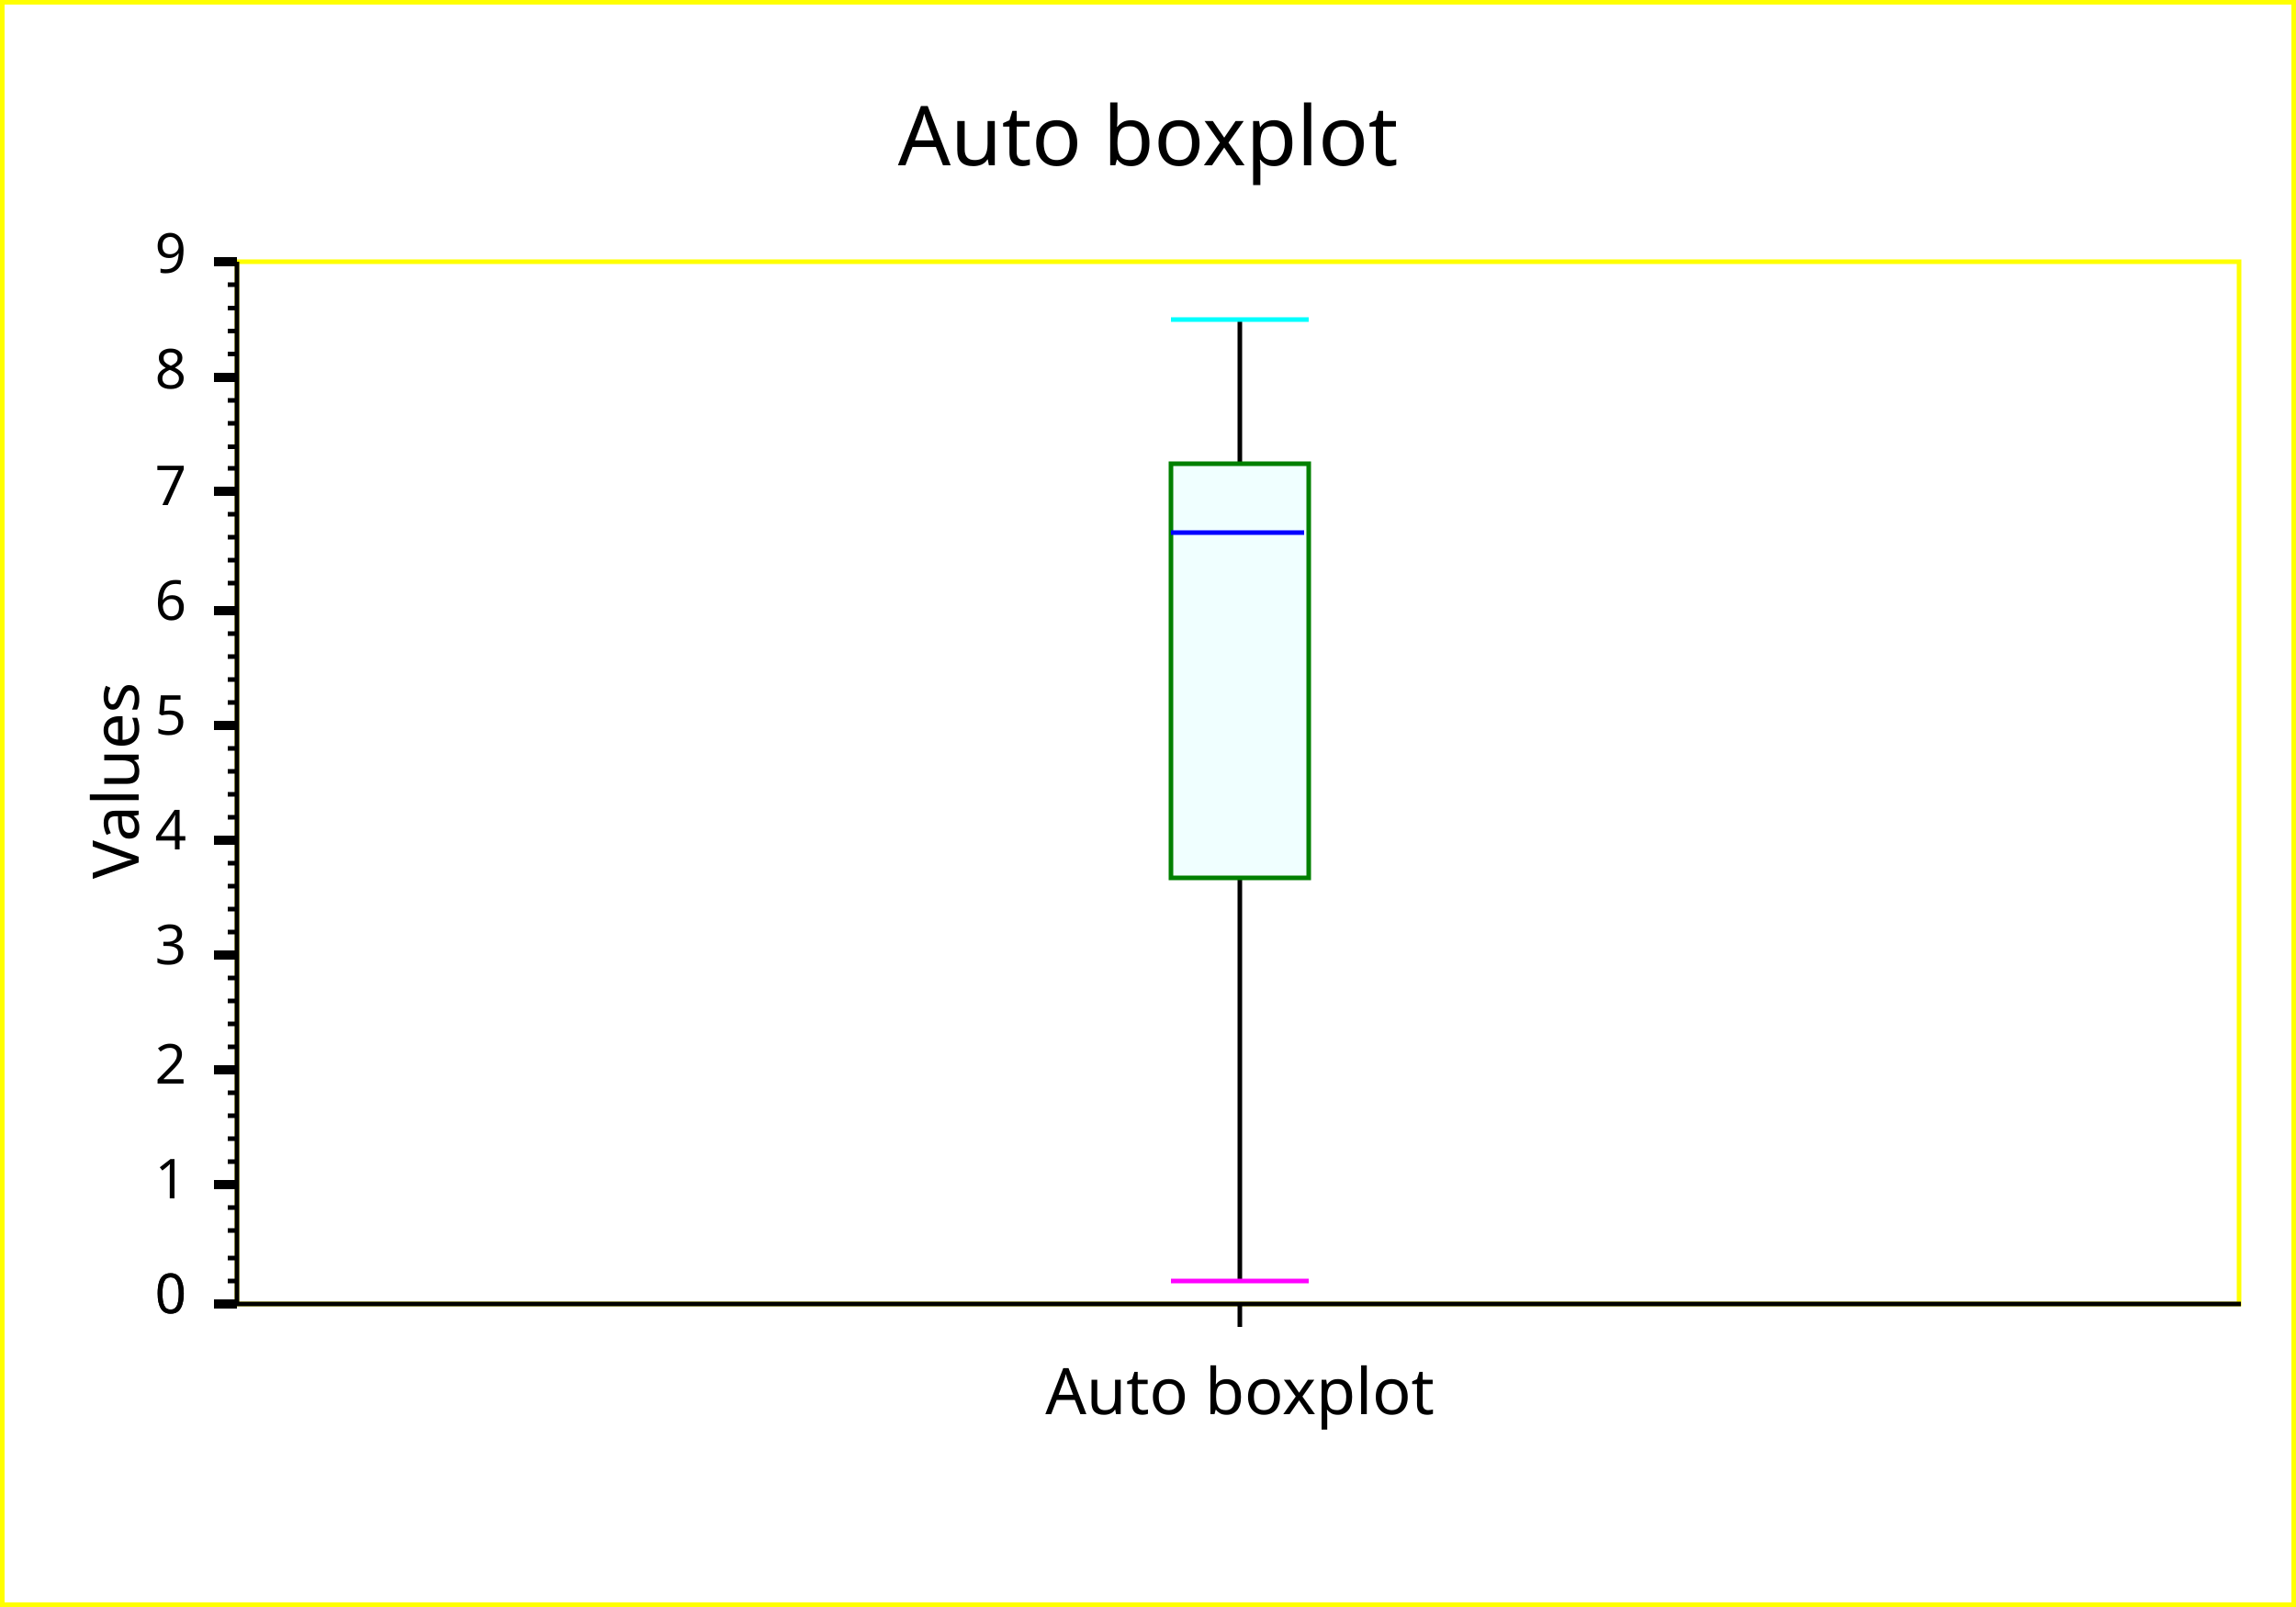
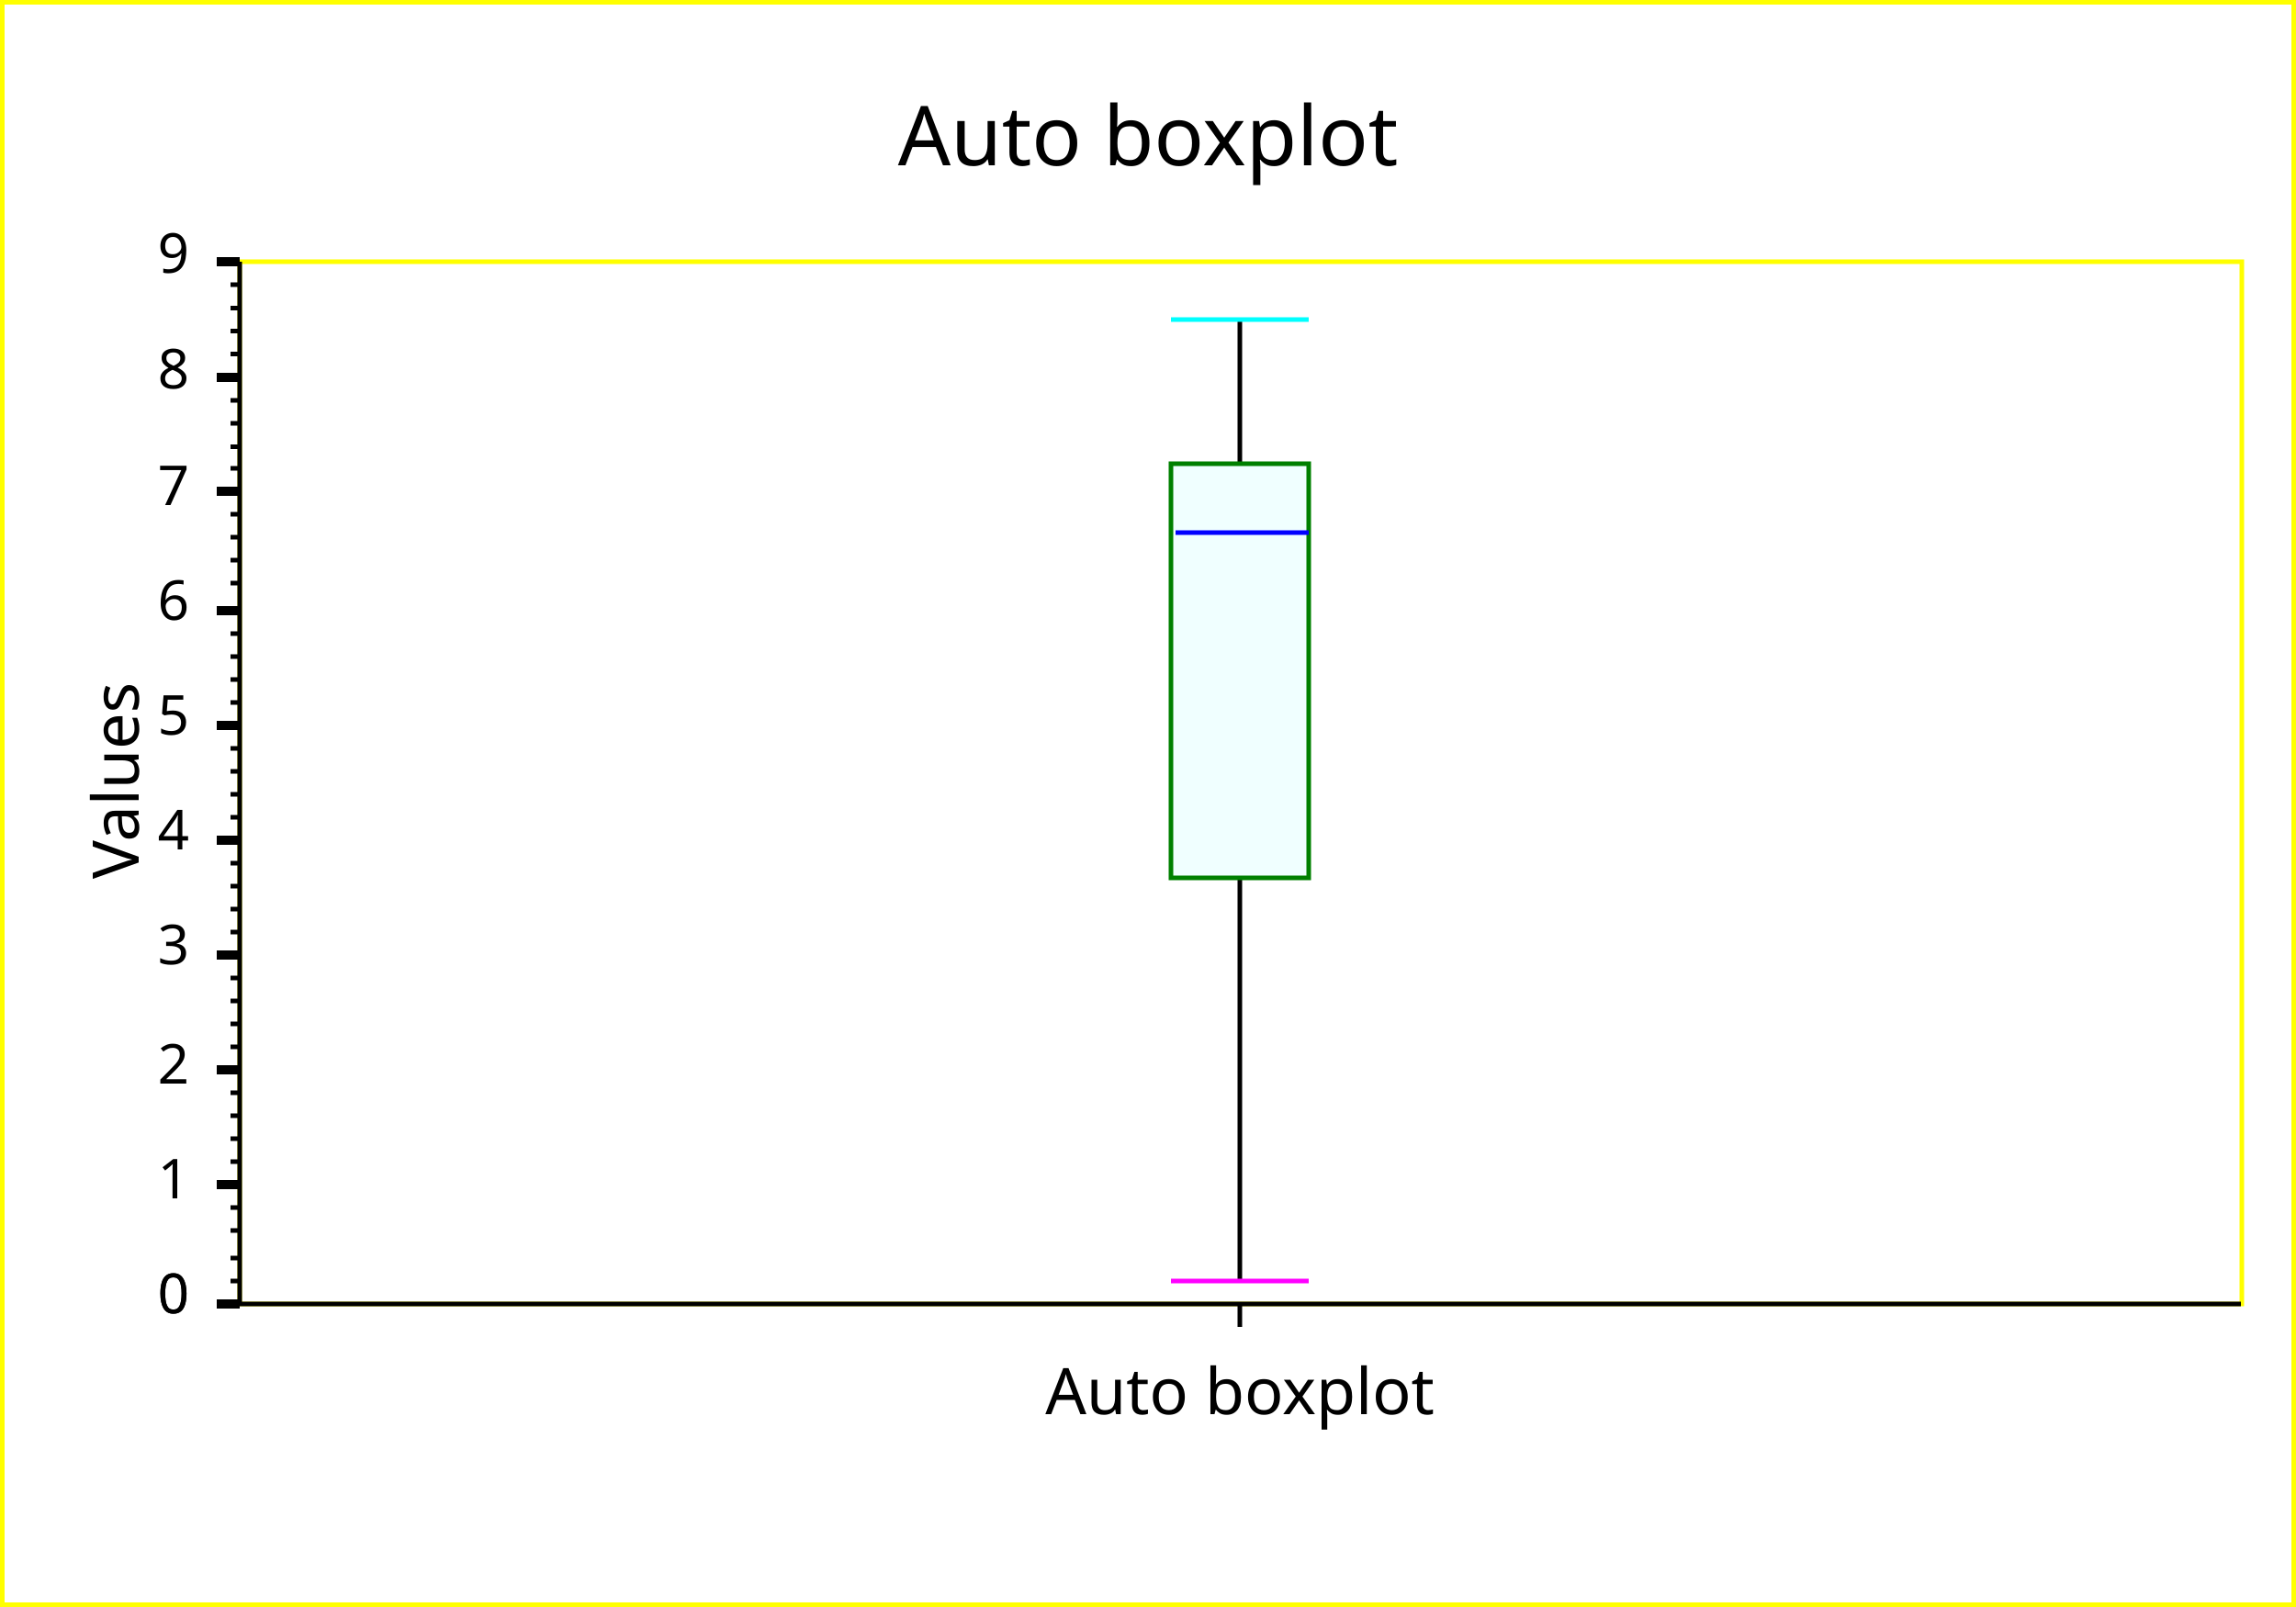
<svg xmlns="http://www.w3.org/2000/svg" width="500" height="350" version="1.1">
  <clipPath id="plot_window">
-     <rect x="46.6" y="52" width="441" height="232" />
+     <rect x="47.2" y="52" width="441" height="232" />
  </clipPath>
  <g id="imageBackground" stroke="rgb(255,255,0)" fill="rgb(255,255,255)" stroke-width="2">
    <rect x="0" y="0" width="500" height="350" />
  </g>
  <g id="plotBackground" stroke="rgb(255,255,0)" fill="rgb(255,255,255)" stroke-width="1">
-     <rect x="51.6" y="57" width="436" height="227" />
+     <rect x="52.2" y="57" width="436" height="227" />
  </g>
  <g id="X-axis" stroke="rgb(0,0,0)" stroke-width="1">
-     <line x1="51.6" y1="284" x2="488" y2="284" />
+     <line x1="52.2" y1="284" x2="488" y2="284" />
  </g>
  <g id="Y-axis" stroke="rgb(0,0,0)" stroke-width="1">
-     <line x1="51.6" y1="284" x2="51.6" y2="57" />
+     <line x1="52.2" y1="284" x2="52.2" y2="57" />
  </g>
  <g id="xMajorTicks" stroke="rgb(0,0,0)" stroke-width="1">
    <path d="M270,284 L270,289 " fill="none" />
  </g>
  <g id="yMajorTicks" stroke="rgb(0,0,0)" stroke-width="2">
-     <path d="M46.6,284 L51.6,284 M46.6,258 L51.6,258 M46.6,233 L51.6,233 M46.6,208 L51.6,208 M46.6,183 L51.6,183 M46.6,158 L51.6,158 M46.6,133 L51.6,133 M46.6,107 L51.6,107 M46.6,82.2 L51.6,82.2 M46.6,57 L51.6,57 M46.6,284 L51.6,284 " fill="none" />
+     <path d="M47.2,284 L52.2,284 M47.2,258 L52.2,258 M47.2,233 L52.2,233 M47.2,208 L52.2,208 M47.2,183 L52.2,183 M47.2,158 L52.2,158 M47.2,133 L52.2,133 M47.2,107 L52.2,107 M47.2,82.2 L52.2,82.2 M47.2,57 L52.2,57 M47.2,284 L52.2,284 " fill="none" />
  </g>
  <g id="yMinorTicks" stroke="rgb(0,0,0)" stroke-width="1">
-     <path d="M49.6,279 L51.6,279 M49.6,274 L51.6,274 M49.6,268 L51.6,268 M49.6,263 L51.6,263 M49.6,253 L51.6,253 M49.6,248 L51.6,248 M49.6,243 L51.6,243 M49.6,238 L51.6,238 M49.6,228 L51.6,228 M49.6,223 L51.6,223 M49.6,218 L51.6,218 M49.6,213 L51.6,213 M49.6,203 L51.6,203 M49.6,198 L51.6,198 M49.6,193 L51.6,193 M49.6,188 L51.6,188 M49.6,178 L51.6,178 M49.6,173 L51.6,173 M49.6,168 L51.6,168 M49.6,163 L51.6,163 M49.6,153 L51.6,153 M49.6,148 L51.6,148 M49.6,143 L51.6,143 M49.6,138 L51.6,138 M49.6,127 L51.6,127 M49.6,122 L51.6,122 M49.6,117 L51.6,117 M49.6,112 L51.6,112 M49.6,102 L51.6,102 M49.6,97.3 L51.6,97.3 M49.6,92.2 L51.6,92.2 M49.6,87.2 L51.6,87.2 M49.6,77.1 L51.6,77.1 M49.6,72.1 L51.6,72.1 M49.6,67.1 L51.6,67.1 M49.6,62 L51.6,62 M49.6,284 L51.6,284 " fill="none" />
+     <path d="M50.2,279 L52.2,279 M50.2,274 L52.2,274 M50.2,268 L52.2,268 M50.2,263 L52.2,263 M50.2,253 L52.2,253 M50.2,248 L52.2,248 M50.2,243 L52.2,243 M50.2,238 L52.2,238 M50.2,228 L52.2,228 M50.2,223 L52.2,223 M50.2,218 L52.2,218 M50.2,213 L52.2,213 M50.2,203 L52.2,203 M50.2,198 L52.2,198 M50.2,193 L52.2,193 M50.2,188 L52.2,188 M50.2,178 L52.2,178 M50.2,173 L52.2,173 M50.2,168 L52.2,168 M50.2,163 L52.2,163 M50.2,153 L52.2,153 M50.2,148 L52.2,148 M50.2,143 L52.2,143 M50.2,138 L52.2,138 M50.2,127 L52.2,127 M50.2,122 L52.2,122 M50.2,117 L52.2,117 M50.2,112 L52.2,112 M50.2,102 L52.2,102 M50.2,97.3 L52.2,97.3 M50.2,92.2 L52.2,92.2 M50.2,87.2 L52.2,87.2 M50.2,77.1 L52.2,77.1 M50.2,72.1 L52.2,72.1 M50.2,67.1 L52.2,67.1 M50.2,62 L52.2,62 M50.2,284 L52.2,284 " fill="none" />
  </g>
  <g id="YGrid" stroke="rgb(200,220,255)" stroke-width="1" />
  <g id="yMinorGrid" stroke="rgb(200,220,255)" stroke-width="0.5" />
  <g id="valueLabels" fill="rgb(0,0,0)">
    <text x="270" y="308" text-anchor="middle" font-size="14" font-family="Lucida Sans Unicode">Auto boxplot</text>
-     <text x="40.6" y="286" text-anchor="end" font-size="12" font-family="Lucida Sans Unicode">0</text>
-     <text x="40.6" y="261" text-anchor="end" font-size="12" font-family="Lucida Sans Unicode">1</text>
-     <text x="40.6" y="236" text-anchor="end" font-size="12" font-family="Lucida Sans Unicode">2</text>
-     <text x="40.6" y="210" text-anchor="end" font-size="12" font-family="Lucida Sans Unicode">3</text>
-     <text x="40.6" y="185" text-anchor="end" font-size="12" font-family="Lucida Sans Unicode">4</text>
-     <text x="40.6" y="160" text-anchor="end" font-size="12" font-family="Lucida Sans Unicode">5</text>
-     <text x="40.6" y="135" text-anchor="end" font-size="12" font-family="Lucida Sans Unicode">6</text>
-     <text x="40.6" y="110" text-anchor="end" font-size="12" font-family="Lucida Sans Unicode">7</text>
-     <text x="40.6" y="84.6" text-anchor="end" font-size="12" font-family="Lucida Sans Unicode">8</text>
-     <text x="40.6" y="59.4" text-anchor="end" font-size="12" font-family="Lucida Sans Unicode">9</text>
-     <text x="40.6" y="286" text-anchor="end" font-size="12" font-family="Lucida Sans Unicode">0</text>
+     <text x="41.2" y="286" text-anchor="end" font-size="12" font-family="Lucida Sans Unicode">0</text>
+     <text x="41.2" y="261" text-anchor="end" font-size="12" font-family="Lucida Sans Unicode">1</text>
+     <text x="41.2" y="236" text-anchor="end" font-size="12" font-family="Lucida Sans Unicode">2</text>
+     <text x="41.2" y="210" text-anchor="end" font-size="12" font-family="Lucida Sans Unicode">3</text>
+     <text x="41.2" y="185" text-anchor="end" font-size="12" font-family="Lucida Sans Unicode">4</text>
+     <text x="41.2" y="160" text-anchor="end" font-size="12" font-family="Lucida Sans Unicode">5</text>
+     <text x="41.2" y="135" text-anchor="end" font-size="12" font-family="Lucida Sans Unicode">6</text>
+     <text x="41.2" y="110" text-anchor="end" font-size="12" font-family="Lucida Sans Unicode">7</text>
+     <text x="41.2" y="84.6" text-anchor="end" font-size="12" font-family="Lucida Sans Unicode">8</text>
+     <text x="41.2" y="59.4" text-anchor="end" font-size="12" font-family="Lucida Sans Unicode">9</text>
+     <text x="41.2" y="286" text-anchor="end" font-size="12" font-family="Lucida Sans Unicode">0</text>
  </g>
  <g id="yLabel" fill="rgb(0,0,0)">
    <text x="30.2" y="170" text-anchor="middle" transform="rotate(-90 30.2 170 )" font-size="14" font-family="Lucida Sans Unicode">Values</text>
  </g>
  <g id="xLabel" fill="rgb(0,0,0)">
    <text x="270" y="327" text-anchor="middle" font-size="14" font-family="Lucida Sans Unicode" />
  </g>
  <g id="boxAxis" stroke="rgb(0,0,0)">
    <g clip-path="url(#plot_window)" stroke="rgb(0,0,0)" stroke-width="1">
      <line x1="270" y1="279" x2="270" y2="69.6" />
    </g>
  </g>
  <g id="Median" stroke="rgb(255,0,0)" stroke-width="2">
    <g clip-path="url(#plot_window)" stroke="rgb(0,128,0)" fill="rgb(240,255,255)" stroke-width="1">
      <rect x="255" y="101" width="30" height="90.2" />
    </g>
    <g clip-path="url(#plot_window)" stroke="rgb(0,0,255)" stroke-width="1">
-       <line x1="255" y1="116" x2="284" y2="116" />
+       <line x1="256" y1="116" x2="285" y2="116" />
    </g>
  </g>
  <g id="whisker" stroke="rgb(0,0,0)">
    <g clip-path="url(#plot_window)">
      <g stroke="rgb(255,0,255)" fill="rgb(0,0,0)" stroke-width="1">
        <line x1="255" y1="279" x2="285" y2="279" />
      </g>
      <g stroke="rgb(0,255,255)" fill="rgb(0,0,0)" stroke-width="1">
        <line x1="255" y1="69.6" x2="285" y2="69.6" />
      </g>
    </g>
  </g>
  <g id="mild_outliers" stroke="rgb(255,192,203)" fill="rgb(0,0,0)" />
  <g id="extreme_outliers" stroke="rgb(128,0,128)" fill="rgb(255,255,255)" />
  <g id="title" fill="rgb(0,0,0)">
    <text x="250" y="36" text-anchor="middle" font-size="18" font-family="Lucida Sans Unicode">Auto boxplot</text>
  </g>
</svg>
